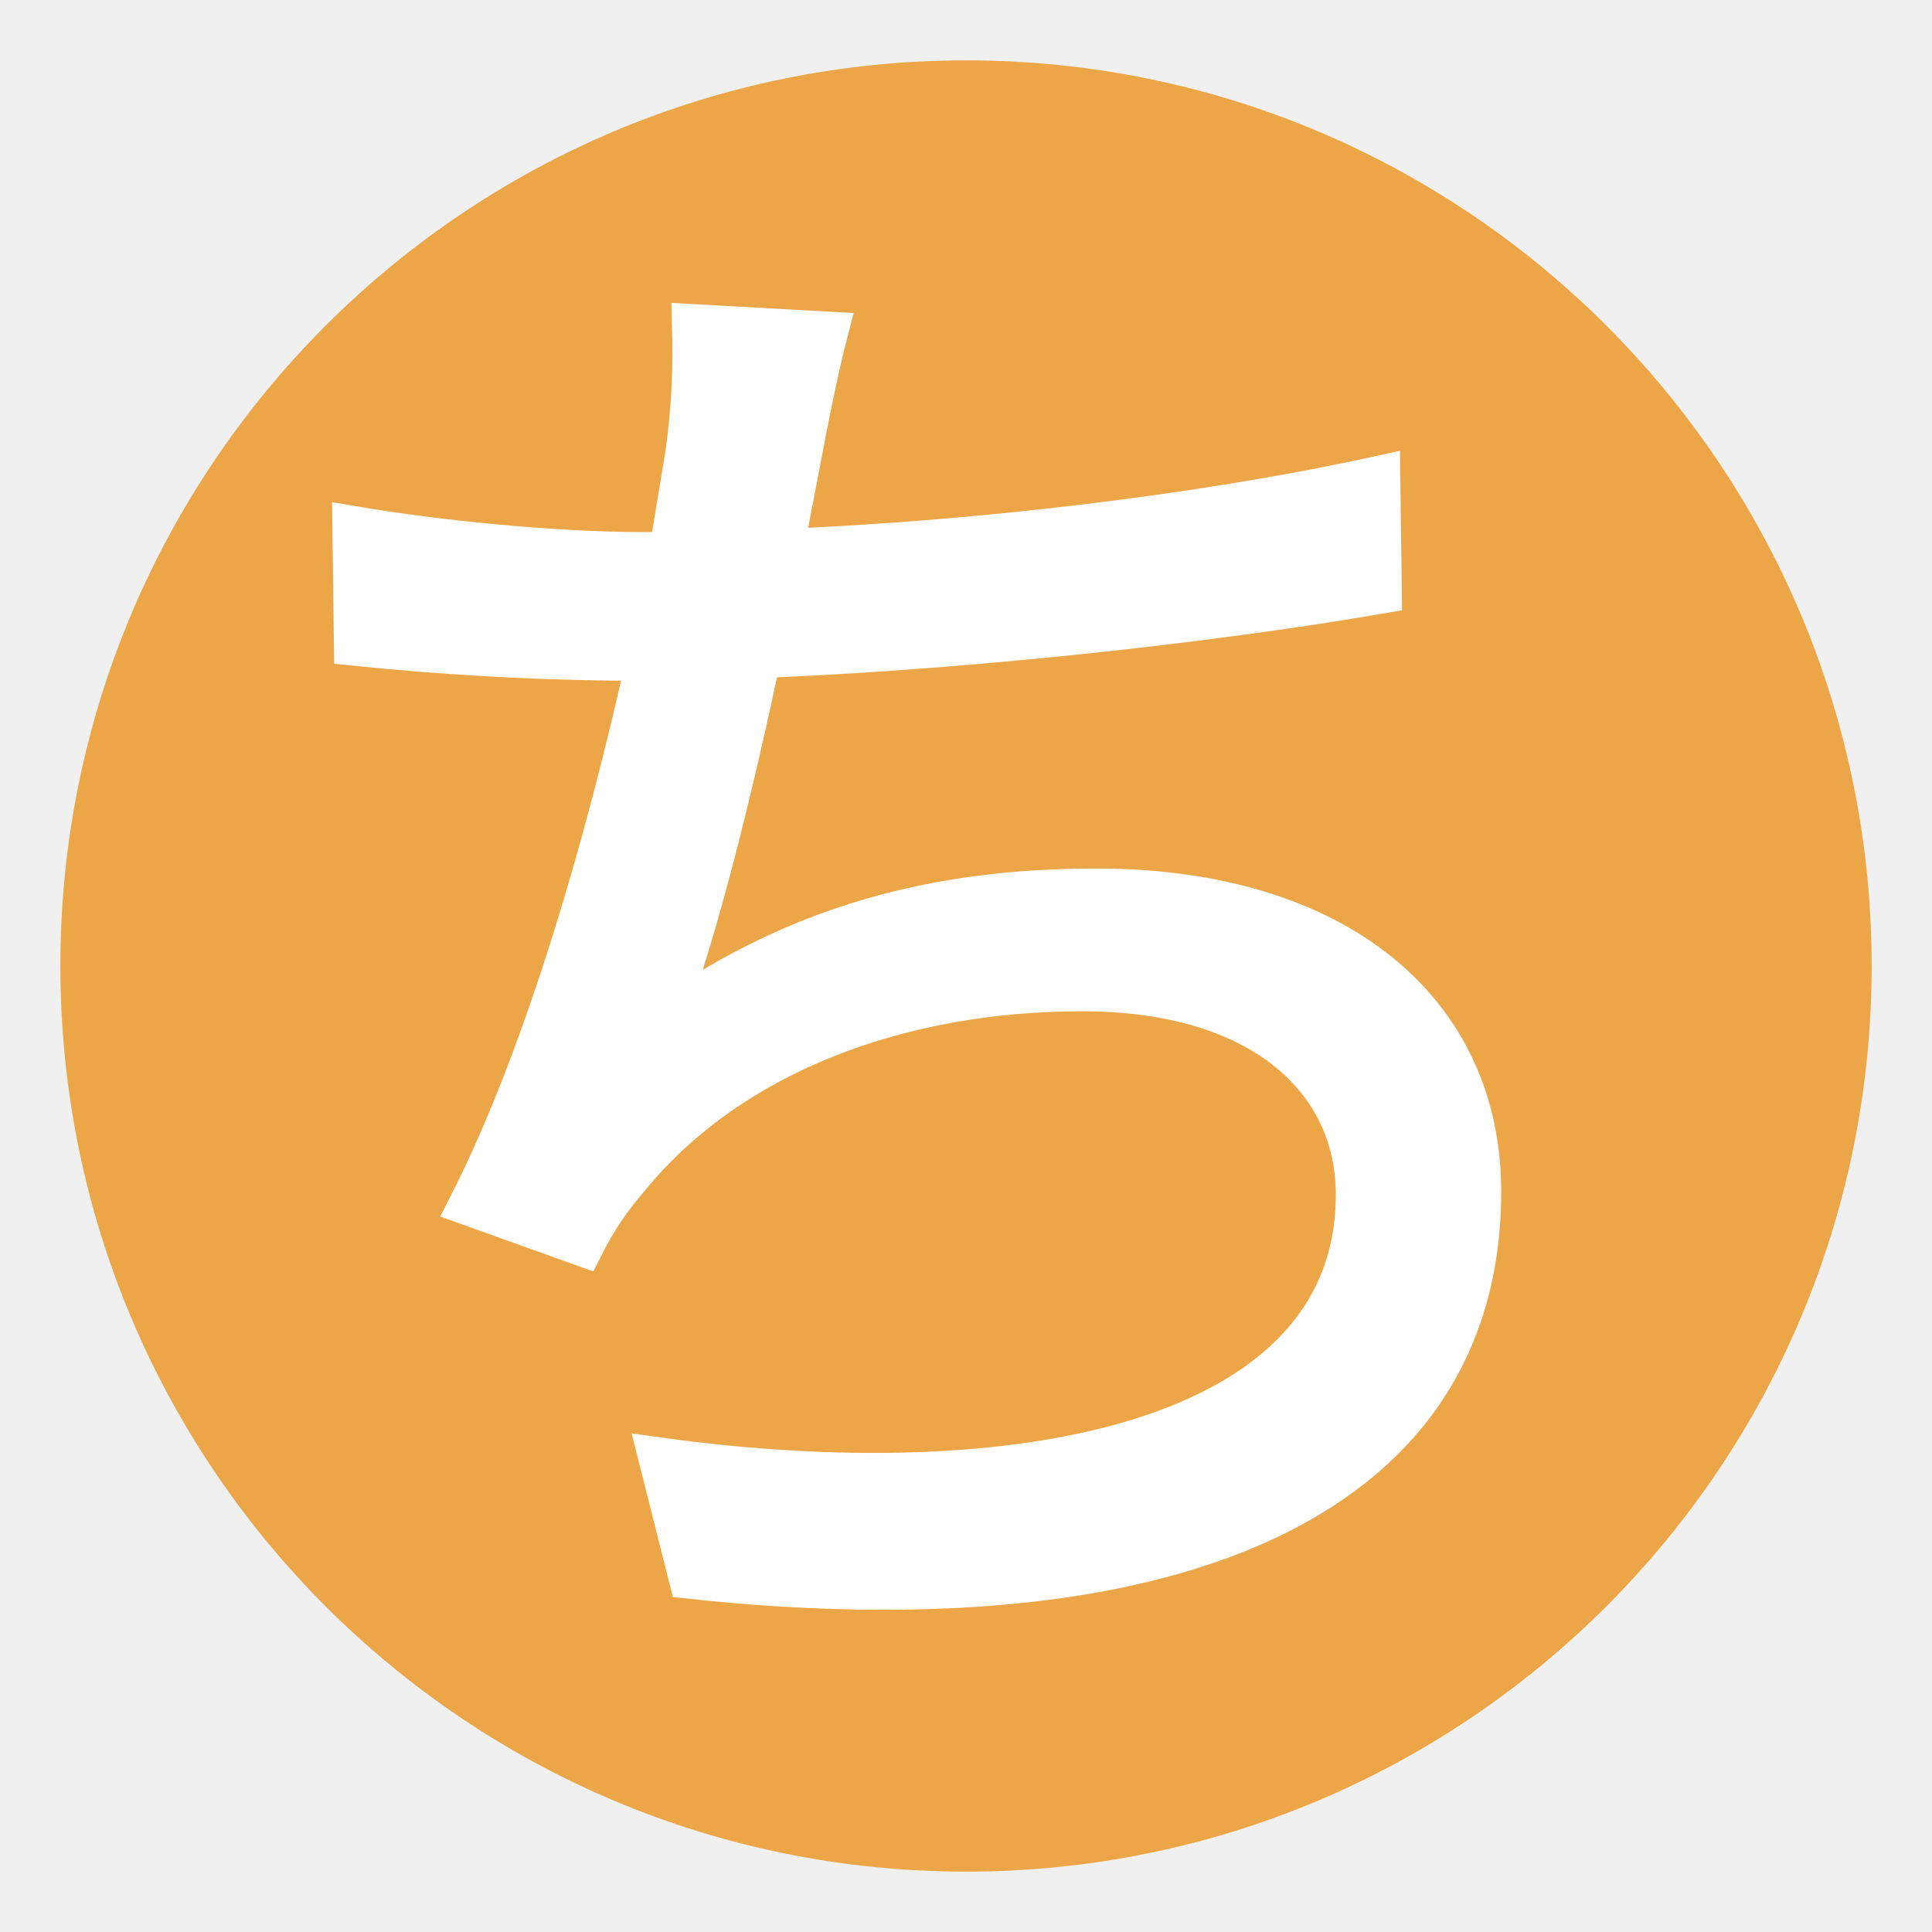
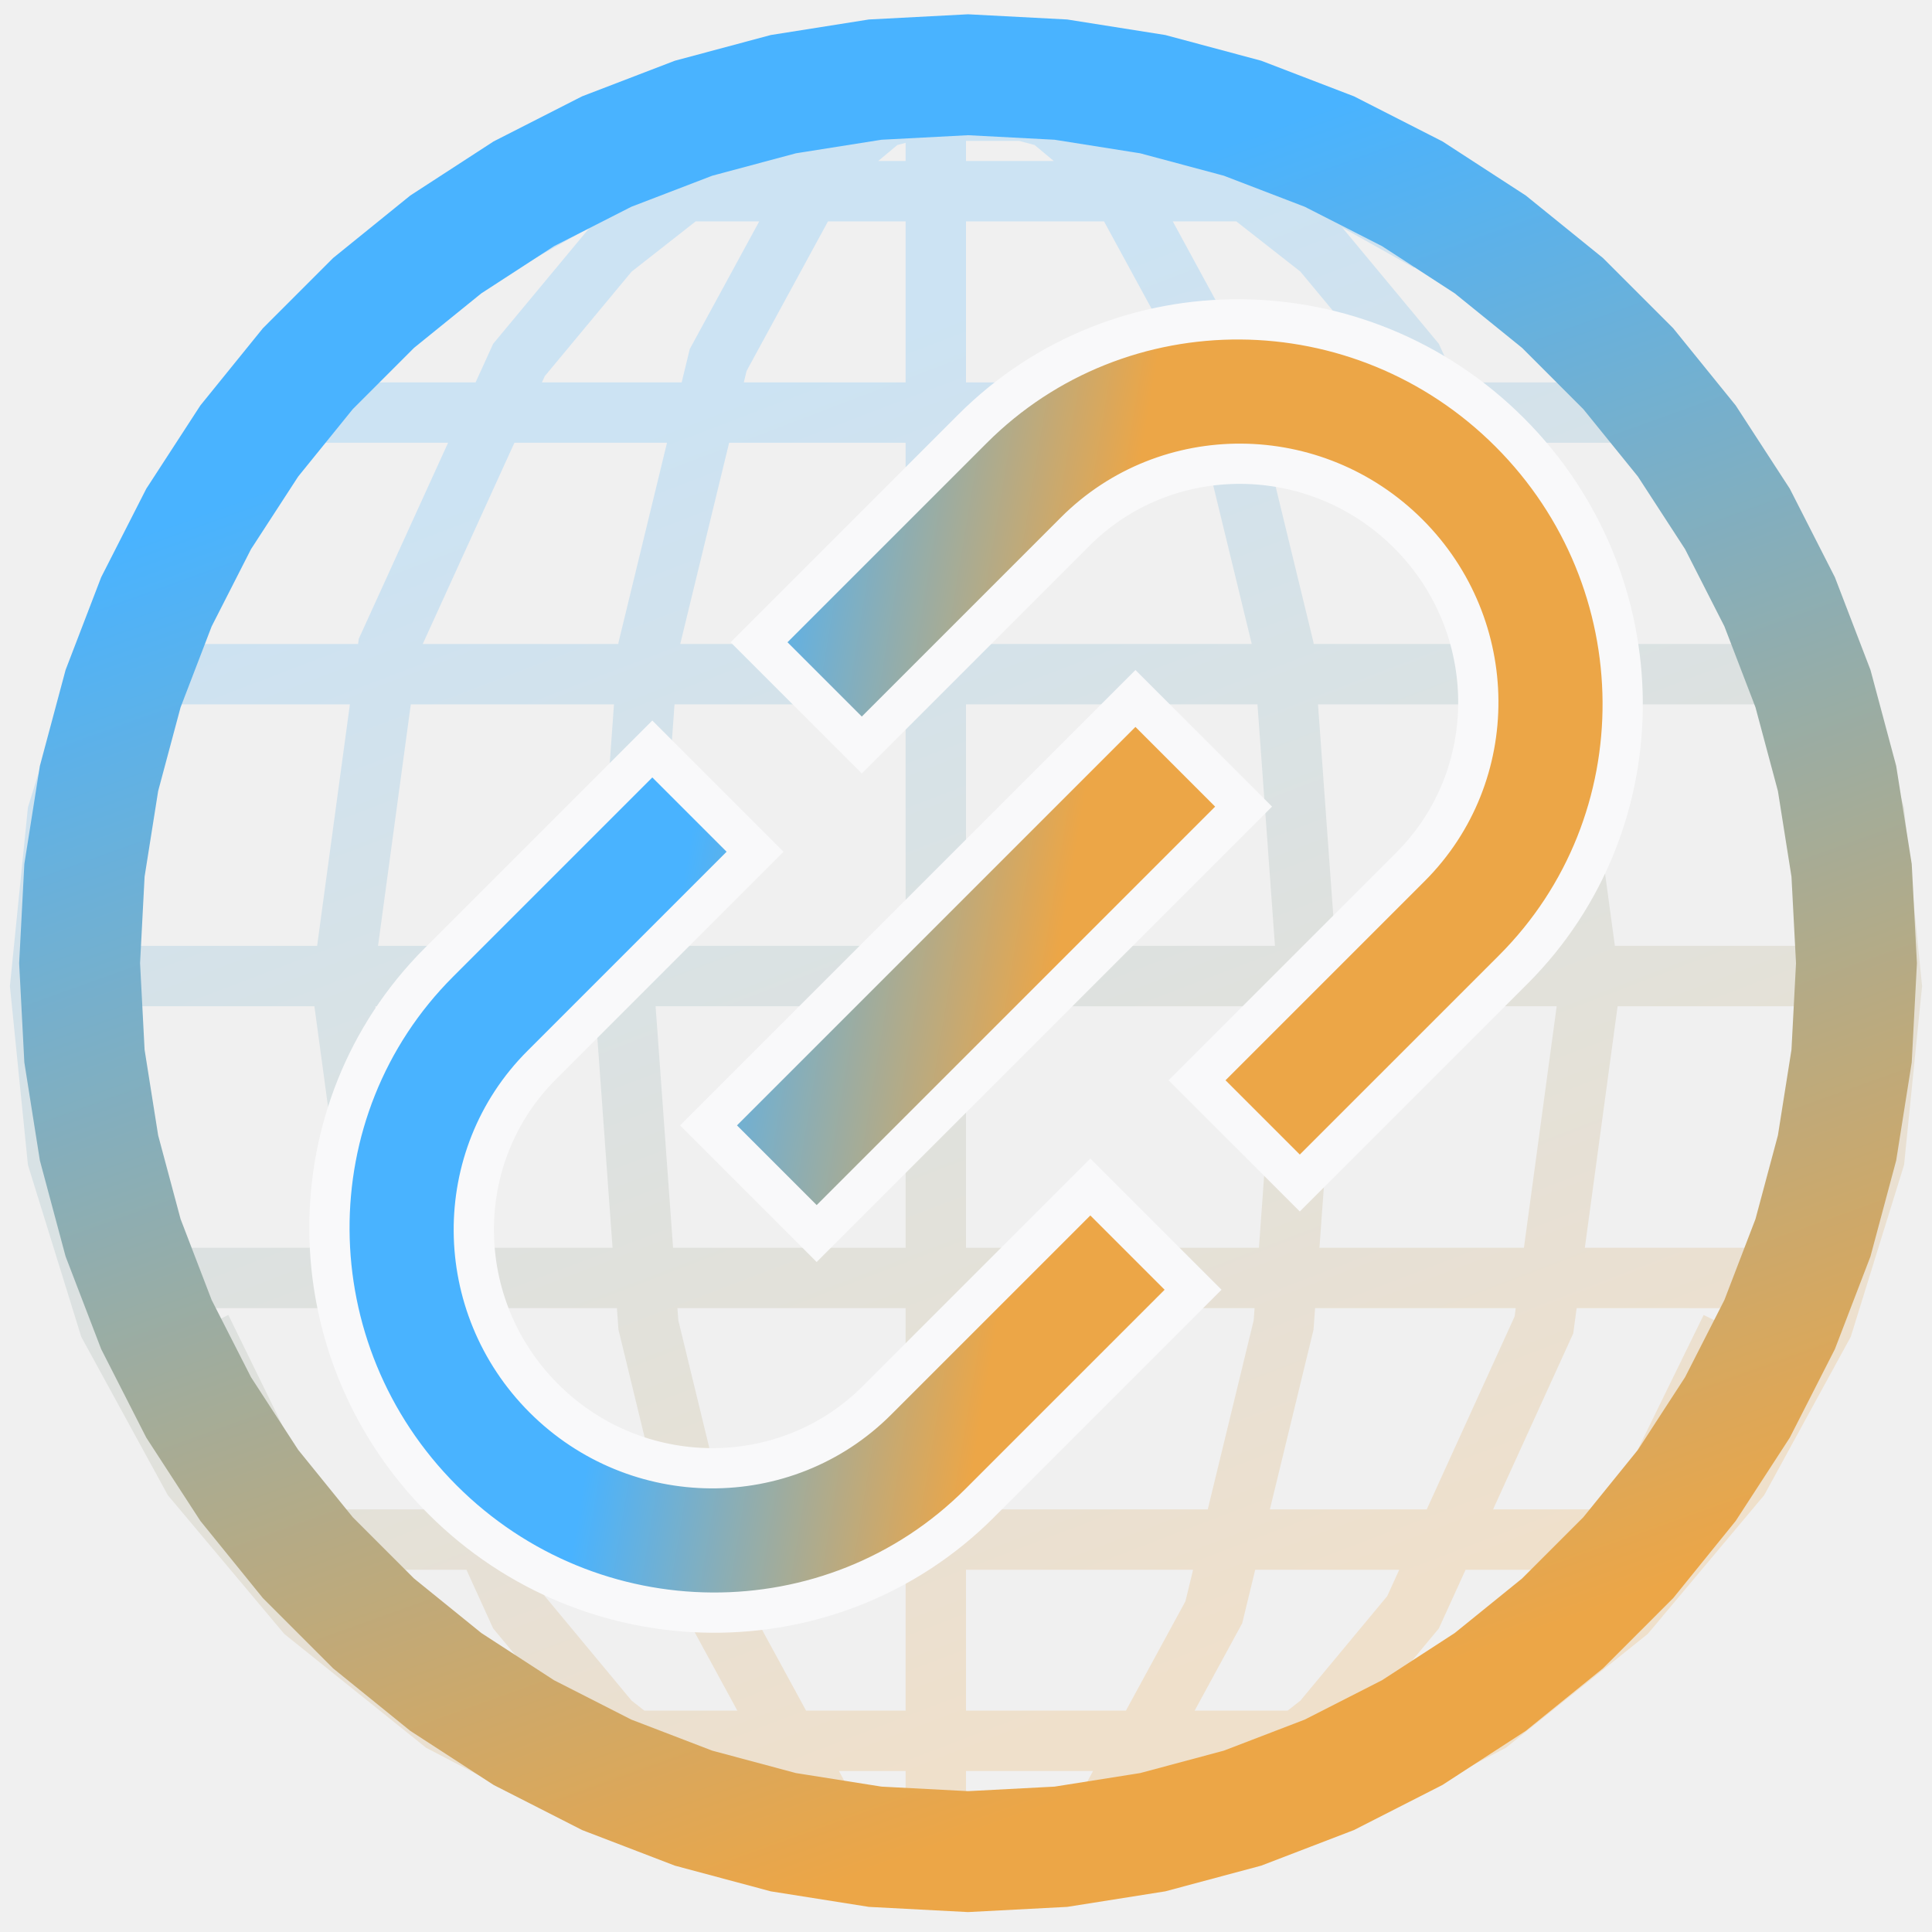
- <svg xmlns="http://www.w3.org/2000/svg" width="96px" height="96px" viewBox="0 0 96 96" version="1.1">
-   <g id="translate-button" stroke="none" stroke-width="1" fill="none" fill-rule="evenodd">
-     <circle id="Oval" fill="#ECA647" cx="48" cy="48" r="45" />
-     <text id="ち-copy" stroke="#FFFFFF" stroke-width="2" font-family="PingFangSC-Regular, PingFang SC" font-size="76" font-weight="normal" fill="#FFFFFF">
-       <tspan x="9" y="76">ち</tspan>
-     </text>
+ <svg xmlns="http://www.w3.org/2000/svg" width="96" height="96" viewBox="0 0 96 96">
+   <defs>
+     <linearGradient id="translate-button-a" x1="20.836%" x2="50%" y1="22.69%" y2="93.821%">
+       <stop offset="0%" stop-color="#49B3FF" />
+       <stop offset="100%" stop-color="#ECA647" />
+     </linearGradient>
+     <linearGradient id="translate-button-b" x1="20.836%" x2="50%" y1="18.839%" y2="100%">
+       <stop offset="0%" stop-color="#49B3FF" />
+       <stop offset="100%" stop-color="#ECA647" />
+     </linearGradient>
+     <linearGradient id="translate-button-c" x1="20.836%" x2="50%" y1="42.001%" y2="62.836%">
+       <stop offset="0%" stop-color="#49B3FF" />
+       <stop offset="100%" stop-color="#ECA647" />
+     </linearGradient>
+   </defs>
+   <g fill="none" fill-rule="evenodd">
+     <path stroke="url(#translate-button-a)" stroke-width="3" d="M47,93 L38.221,92.155 L29.779,89.651 L21.999,85.585 L15.18,80.113 L9.584,73.445 L5.425,65.838 L2.865,57.584 L2,49 L2.865,40.416 L5.425,32.162 L9.584,24.555 L15.18,17.887 L21.999,12.415 L29.779,8.349 L38.221,5.845 L47,5 M47,93 L39.187,92.16 L31.674,89.671 L24.75,85.629 L18.681,80.19 L13.701,73.562 L10,66 M25,12 L31.846,8.162 L39.275,5.798 L47,5 M47,93 L41.147,92.155 L35.519,89.651 L30.333,85.585 L25.787,80.113 L19.284,65.838 L17,49 L19.284,32.162 L25.787,17.887 L30.333,12.415 L35.519,8.349 L41.147,5.845 L47,5 M47,93 L43.879,92.155 L40.877,89.651 L35.686,80.113 L32.218,65.838 L31,49 L32.218,32.162 L35.686,17.887 L40.877,8.349 L43.879,5.845 L47,5 M46.5,93 L46.5,89.651 L46.5,80.113 L46.5,65.838 L46.5,49 L46.5,32.162 L46.5,17.887 L46.5,8.349 L46.5,5 M49,93 L52.121,92.155 L55.123,89.651 L60.314,80.113 L63.782,65.838 L65,49 L63.782,32.162 L60.314,17.887 L55.123,8.349 L52.121,5.845 L49,5 M49,93 L54.853,92.155 L60.481,89.651 L65.667,85.585 L70.213,80.113 L76.716,65.838 L79,49 L76.716,32.162 L70.213,17.887 L65.667,12.415 L60.481,8.349 L54.853,5.845 L49,5 M49,93 L56.813,92.16 L64.326,89.671 L71.25,85.629 L77.319,80.19 L82.299,73.562 L86,66 M71,12 L64.154,8.162 L56.725,5.798 L49,5 M49,93 L57.779,92.155 L66.221,89.651 L74.001,85.585 L80.82,80.113 L86.416,73.445 L90.575,65.838 L93.135,57.584 L94,49 L93.135,40.416 L90.575,32.162 L86.416,24.555 L80.82,17.887 L74.001,12.415 L66.221,8.349 L57.779,5.845 L49,5 M41,92.5 L41.008,92.5 L41.03,92.5 L41.068,92.5 L41.122,92.5 L41.19,92.5 L41.273,92.5 L41.37,92.5 L41.482,92.5 L41.609,92.5 L41.75,92.5 L41.904,92.5 L42.072,92.5 L42.253,92.5 L42.447,92.5 L42.653,92.5 L42.872,92.5 L43.102,92.5 L43.343,92.5 L43.595,92.5 L43.858,92.5 L44.13,92.5 L44.411,92.5 L44.702,92.5 L45,92.5 L45.306,92.5 L45.619,92.5 L45.939,92.5 L46.264,92.5 L46.594,92.5 L46.929,92.5 L47.268,92.5 L47.611,92.5 L47.956,92.5 L48.303,92.5 L48.651,92.5 L49,92.5 L49.349,92.5 L49.697,92.5 L50.044,92.5 L50.389,92.5 L50.731,92.5 L51.071,92.5 L51.406,92.5 L51.736,92.5 L52.061,92.5 L52.381,92.5 L52.694,92.5 L53,92.5 L53.298,92.5 L53.589,92.5 L53.87,92.5 L54.142,92.5 L54.405,92.5 L54.657,92.5 L54.898,92.5 L55.128,92.5 L55.347,92.5 L55.553,92.5 L55.747,92.5 L55.928,92.5 L56.096,92.5 L56.25,92.5 L56.391,92.5 L56.517,92.5 L56.63,92.5 L56.727,92.5 L56.81,92.5 L56.878,92.5 L56.932,92.5 L56.97,92.5 L56.992,92.5 L57,92.5 M24,86.5 L24.023,86.5 L24.091,86.5 L24.205,86.5 L24.365,86.5 L24.569,86.5 L24.818,86.5 L25.111,86.5 L25.447,86.5 L25.827,86.5 L26.249,86.5 L26.712,86.5 L27.215,86.5 L27.759,86.5 L28.34,86.5 L28.96,86.5 L29.615,86.5 L30.305,86.5 L31.029,86.5 L31.786,86.5 L32.573,86.5 L33.39,86.5 L34.234,86.5 L35.105,86.5 L36,86.5 L36.918,86.5 L37.857,86.5 L38.816,86.5 L39.792,86.5 L40.783,86.5 L41.788,86.5 L42.805,86.5 L43.832,86.5 L44.867,86.5 L45.908,86.5 L46.953,86.5 L48,86.5 L49.047,86.5 L50.092,86.5 L51.133,86.5 L52.168,86.5 L53.195,86.5 L54.212,86.5 L55.217,86.5 L56.208,86.5 L57.184,86.5 L58.143,86.5 L59.082,86.5 L60,86.5 L60.895,86.5 L61.766,86.5 L62.61,86.5 L63.427,86.5 L64.214,86.5 L64.971,86.5 L65.695,86.5 L66.385,86.5 L67.04,86.5 L67.66,86.5 L68.241,86.5 L68.785,86.5 L69.288,86.5 L69.751,86.5 L70.173,86.5 L70.553,86.5 L70.889,86.5 L71.182,86.5 L71.431,86.5 L71.635,86.5 L71.795,86.5 L71.909,86.5 L71.977,86.5 L72,86.5 M12,76.5 L12.034,76.5 L12.137,76.5 L12.308,76.5 L12.547,76.5 L12.853,76.5 L13.227,76.5 L13.666,76.5 L14.171,76.5 L14.74,76.5 L15.373,76.5 L16.068,76.5 L16.823,76.5 L17.638,76.5 L18.511,76.5 L19.439,76.5 L20.422,76.5 L21.458,76.5 L22.544,76.5 L23.679,76.5 L24.86,76.5 L26.085,76.5 L27.351,76.5 L28.657,76.5 L30,76.5 L31.377,76.5 L32.786,76.5 L34.223,76.5 L35.687,76.5 L37.175,76.5 L38.683,76.5 L40.208,76.5 L41.749,76.5 L43.301,76.5 L44.862,76.5 L46.43,76.5 L48,76.5 L49.57,76.5 L51.138,76.5 L52.699,76.5 L54.251,76.5 L55.792,76.5 L57.317,76.5 L58.825,76.5 L60.313,76.5 L61.777,76.5 L63.214,76.5 L64.623,76.5 L66,76.5 L67.343,76.5 L68.649,76.5 L69.915,76.5 L71.14,76.5 L72.321,76.5 L73.456,76.5 L74.542,76.5 L75.578,76.5 L76.561,76.5 L77.489,76.5 L78.362,76.5 L79.177,76.5 L79.932,76.5 L80.627,76.5 L81.26,76.5 L81.829,76.5 L82.334,76.5 L82.773,76.5 L83.147,76.5 L83.453,76.5 L83.692,76.5 L83.863,76.5 L83.966,76.5 L84,76.5 M4,63.5 L4.042,63.5 L4.167,63.5 L4.376,63.5 L4.668,63.5 L5.043,63.5 L5.499,63.5 L6.036,63.5 L6.654,63.5 L7.349,63.5 L8.122,63.5 L8.972,63.5 L9.895,63.5 L10.891,63.5 L11.957,63.5 L13.092,63.5 L14.294,63.5 L15.56,63.5 L16.887,63.5 L18.274,63.5 L19.717,63.5 L21.214,63.5 L22.763,63.5 L24.359,63.5 L26,63.5 L27.683,63.5 L29.405,63.5 L31.162,63.5 L32.951,63.5 L34.769,63.5 L36.612,63.5 L38.477,63.5 L40.359,63.5 L42.257,63.5 L44.165,63.5 L46.081,63.5 L48,63.5 L49.919,63.5 L51.835,63.5 L53.743,63.5 L55.641,63.5 L57.523,63.5 L59.388,63.5 L61.231,63.5 L63.049,63.5 L64.838,63.5 L66.595,63.5 L68.317,63.5 L70,63.5 L71.641,63.5 L73.237,63.5 L74.785,63.5 L76.283,63.5 L77.726,63.5 L79.113,63.5 L80.44,63.5 L81.706,63.5 L82.908,63.5 L84.043,63.5 L85.109,63.5 L86.105,63.5 L87.028,63.5 L87.878,63.5 L88.651,63.5 L89.346,63.5 L89.964,63.5 L90.501,63.5 L90.957,63.5 L91.332,63.5 L91.624,63.5 L91.833,63.5 L91.958,63.5 L92,63.5 M1,48.5 L1.045,48.5 L1.179,48.5 L1.402,48.5 L1.714,48.5 L2.114,48.5 L2.601,48.5 L3.175,48.5 L3.834,48.5 L4.578,48.5 L5.404,48.5 L6.31,48.5 L7.297,48.5 L8.361,48.5 L9.5,48.5 L10.712,48.5 L11.996,48.5 L13.348,48.5 L14.766,48.5 L16.247,48.5 L17.789,48.5 L19.388,48.5 L21.042,48.5 L22.747,48.5 L24.5,48.5 L26.298,48.5 L28.137,48.5 L30.014,48.5 L31.925,48.5 L33.867,48.5 L35.836,48.5 L37.827,48.5 L39.839,48.5 L41.865,48.5 L43.904,48.5 L45.95,48.5 L48,48.5 L50.05,48.5 L52.096,48.5 L54.135,48.5 L56.161,48.5 L58.173,48.5 L60.164,48.5 L62.133,48.5 L64.075,48.5 L65.986,48.5 L67.863,48.5 L69.702,48.5 L71.5,48.5 L73.253,48.5 L74.958,48.5 L76.612,48.5 L78.211,48.5 L79.753,48.5 L81.234,48.5 L82.652,48.5 L84.004,48.5 L85.288,48.5 L86.5,48.5 L87.639,48.5 L88.703,48.5 L89.69,48.5 L90.596,48.5 L91.422,48.5 L92.166,48.5 L92.825,48.5 L93.399,48.5 L93.886,48.5 L94.286,48.5 L94.598,48.5 L94.821,48.5 L94.955,48.5 L95,48.5 M4,33.5 L4.042,33.5 L4.167,33.5 L4.376,33.5 L4.668,33.5 L5.043,33.5 L5.499,33.5 L6.036,33.5 L6.654,33.5 L7.349,33.5 L8.122,33.5 L8.972,33.5 L9.895,33.5 L10.891,33.5 L11.957,33.5 L13.092,33.5 L14.294,33.5 L15.56,33.5 L16.887,33.5 L18.274,33.5 L19.717,33.5 L21.215,33.5 L22.763,33.5 L24.359,33.5 L26,33.5 L27.683,33.5 L29.405,33.5 L31.162,33.5 L32.951,33.5 L34.769,33.5 L36.612,33.5 L38.477,33.5 L40.359,33.5 L42.257,33.5 L44.165,33.5 L46.081,33.5 L48,33.5 L49.919,33.5 L51.835,33.5 L53.743,33.5 L55.641,33.5 L57.523,33.5 L59.388,33.5 L61.231,33.5 L63.049,33.5 L64.838,33.5 L66.595,33.5 L68.317,33.5 L70,33.5 L71.641,33.5 L73.237,33.5 L74.786,33.5 L76.283,33.5 L77.726,33.5 L79.113,33.5 L80.44,33.5 L81.706,33.5 L82.908,33.5 L84.043,33.5 L85.109,33.5 L86.105,33.5 L87.028,33.5 L87.878,33.5 L88.651,33.5 L89.346,33.5 L89.964,33.5 L90.501,33.5 L90.957,33.5 L91.332,33.5 L91.624,33.5 L91.833,33.5 L91.958,33.5 L92,33.5 M12,20.5 L12.034,20.5 L12.137,20.5 L12.308,20.5 L12.547,20.5 L12.853,20.5 L13.227,20.5 L13.666,20.5 L14.171,20.5 L14.74,20.5 L15.373,20.5 L16.068,20.5 L16.823,20.5 L17.638,20.5 L18.511,20.5 L19.439,20.5 L20.422,20.5 L21.458,20.5 L22.544,20.5 L23.679,20.5 L24.86,20.5 L26.085,20.5 L27.351,20.5 L28.657,20.5 L30,20.5 L31.377,20.5 L32.786,20.5 L34.223,20.5 L35.687,20.5 L37.175,20.5 L38.683,20.5 L40.208,20.5 L41.749,20.5 L43.301,20.5 L44.862,20.5 L46.43,20.5 L48,20.5 L49.57,20.5 L51.138,20.5 L52.699,20.5 L54.251,20.5 L55.792,20.5 L57.318,20.5 L58.825,20.5 L60.313,20.5 L61.777,20.5 L63.214,20.5 L64.623,20.5 L66,20.5 L67.343,20.5 L68.649,20.5 L69.915,20.5 L71.14,20.5 L72.321,20.5 L73.456,20.5 L74.542,20.5 L75.578,20.5 L76.561,20.5 L77.49,20.5 L78.362,20.5 L79.177,20.5 L79.932,20.5 L80.627,20.5 L81.26,20.5 L81.829,20.5 L82.334,20.5 L82.773,20.5 L83.147,20.5 L83.453,20.5 L83.692,20.5 L83.863,20.5 L83.966,20.5 L84,20.5 M24,9.5 L24.023,9.5 L24.091,9.5 L24.205,9.5 L24.365,9.5 L24.569,9.5 L24.818,9.5 L25.111,9.5 L25.447,9.5 L25.827,9.5 L26.249,9.5 L26.712,9.5 L27.215,9.5 L27.759,9.5 L28.34,9.5 L28.96,9.5 L29.615,9.5 L30.305,9.5 L31.029,9.5 L31.786,9.5 L32.573,9.5 L33.39,9.5 L34.234,9.5 L35.105,9.5 L36,9.5 L36.918,9.5 L37.857,9.5 L38.816,9.5 L39.792,9.5 L40.783,9.5 L41.788,9.5 L42.805,9.5 L43.832,9.5 L44.867,9.5 L45.908,9.5 L46.953,9.5 L48,9.5 L49.047,9.5 L50.092,9.5 L51.133,9.5 L52.168,9.5 L53.195,9.5 L54.212,9.5 L55.217,9.5 L56.209,9.5 L57.184,9.5 L58.143,9.5 L59.082,9.5 L60,9.5 L60.895,9.5 L61.766,9.5 L62.61,9.5 L63.427,9.5 L64.214,9.5 L64.971,9.5 L65.695,9.5 L66.385,9.5 L67.041,9.5 L67.66,9.5 L68.241,9.5 L68.785,9.5 L69.288,9.5 L69.751,9.5 L70.173,9.5 L70.553,9.5 L70.889,9.5 L71.182,9.5 L71.431,9.5 L71.635,9.5 L71.795,9.5 L71.909,9.5 L71.977,9.5 L72,9.5 M41,5.5 L41.008,5.5 L41.03,5.5 L41.068,5.5 L41.122,5.5 L41.19,5.5 L41.273,5.5 L41.37,5.5 L41.482,5.5 L41.609,5.5 L41.75,5.5 L41.904,5.5 L42.072,5.5 L42.253,5.5 L42.447,5.5 L42.653,5.5 L42.872,5.5 L43.102,5.5 L43.343,5.5 L43.595,5.5 L43.858,5.5 L44.13,5.5 L44.411,5.5 L44.702,5.5 L45,5.5 L45.306,5.5 L45.619,5.5 L45.939,5.5 L46.264,5.5 L46.594,5.5 L46.929,5.5 L47.269,5.5 L47.611,5.5 L47.956,5.5 L48.303,5.5 L48.651,5.5 L49,5.5 L49.349,5.5 L49.697,5.5 L50.044,5.5 L50.389,5.5 L50.732,5.5 L51.071,5.5 L51.406,5.5 L51.736,5.5 L52.061,5.5 L52.381,5.5 L52.694,5.5 L53,5.5 L53.298,5.5 L53.589,5.5 L53.87,5.5 L54.142,5.5 L54.405,5.5 L54.657,5.5 L54.898,5.5 L55.128,5.5 L55.347,5.5 L55.553,5.5 L55.747,5.5 L55.928,5.5 L56.096,5.5 L56.251,5.5 L56.391,5.5 L56.518,5.5 L56.63,5.5 L56.727,5.5 L56.81,5.5 L56.879,5.5 L56.932,5.5 L56.97,5.5 L56.992,5.5 L57,5.5" opacity=".216" />
+     <path stroke="url(#translate-button-b)" stroke-width="6" d="M48.101,3.714 L43.487,3.956 L38.923,4.679 L34.46,5.875 L30.146,7.531 L26.028,9.629 L22.153,12.145 L18.562,15.053 L15.295,18.321 L12.387,21.912 L9.87,25.787 L7.772,29.904 L6.116,34.218 L4.92,38.682 L4.197,43.246 L3.956,47.86 L4.197,52.475 L4.92,57.039 L6.116,61.502 L7.772,65.816 L9.87,69.933 L12.387,73.808 L15.295,77.399 L18.562,80.667 L22.153,83.575 L26.028,86.091 L30.146,88.189 L34.46,89.845 L38.923,91.041 L43.487,91.764 L48.101,92.006 L52.716,91.764 L57.28,91.041 L61.743,89.845 L66.057,88.189 L70.174,86.091 L74.05,83.575 L77.641,80.667 L80.908,77.399 L83.816,73.808 L86.333,69.933 L88.43,65.816 L90.086,61.502 L91.282,57.039 L92.005,52.475 L92.247,47.86 L92.005,43.246 L91.282,38.682 L90.086,34.218 L88.43,29.904 L86.333,25.787 L83.816,21.912 L80.908,18.321 L77.641,15.053 L74.05,12.145 L70.174,9.629 L66.057,7.531 L61.743,5.875 L57.28,4.679 L52.716,3.956 L48.101,3.714 Z" />
+     <path fill="url(#translate-button-c)" fill-rule="nonzero" stroke="#F9F9FA" stroke-width="2" d="M18.125,48 C18.125,41.502 23.337,36.22 29.75,36.22 L44.75,36.22 L44.75,29 L29.75,29 C19.4,29 11,37.512 11,48 C11,58.488 19.4,67 29.75,67 L44.75,67 L44.75,59.78 L29.75,59.78 C23.337,59.78 18.125,54.498 18.125,48 Z M33.5,51.8 L63.5,51.8 L63.5,44.2 L33.5,44.2 L33.5,51.8 Z M67.25,29 L52.25,29 L52.25,36.22 L67.25,36.22 C73.662,36.22 78.875,41.502 78.875,48 C78.875,54.498 73.662,59.78 67.25,59.78 L52.25,59.78 L52.25,67 L67.25,67 C77.6,67 86,58.488 86,48 C86,37.512 77.6,29 67.25,29 Z" transform="rotate(-45 48.5 48)" />
  </g>
</svg>
